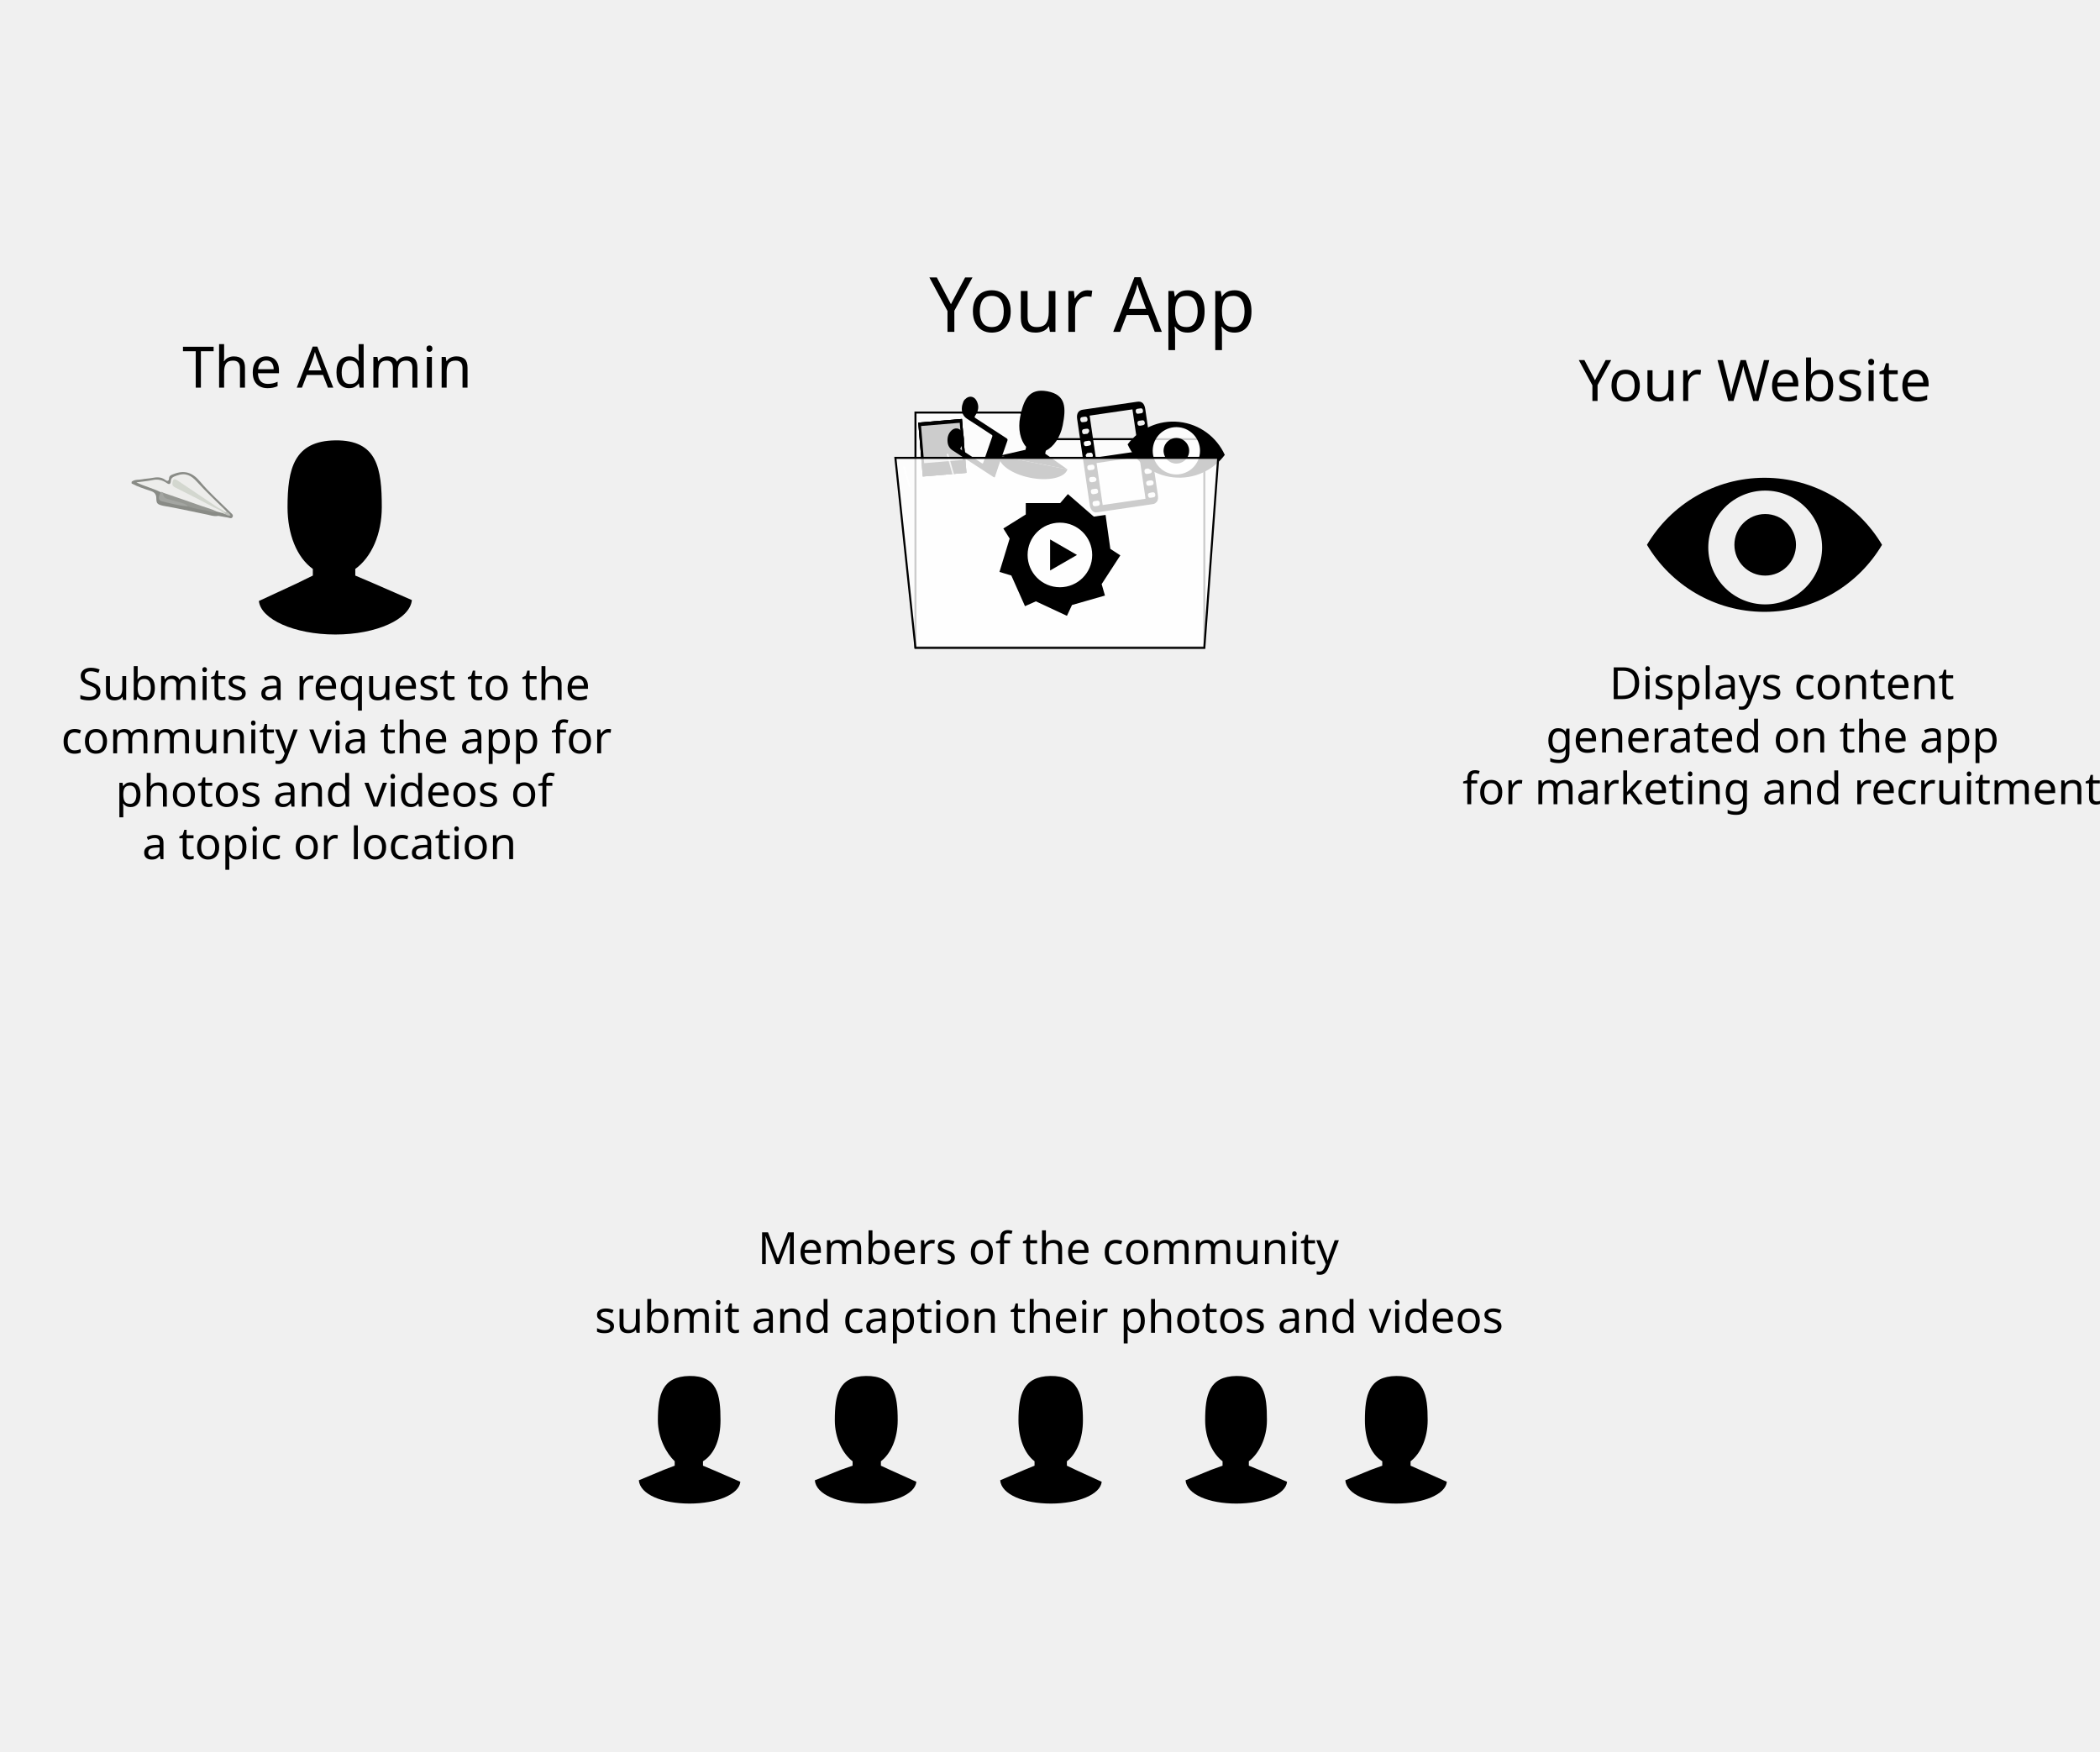
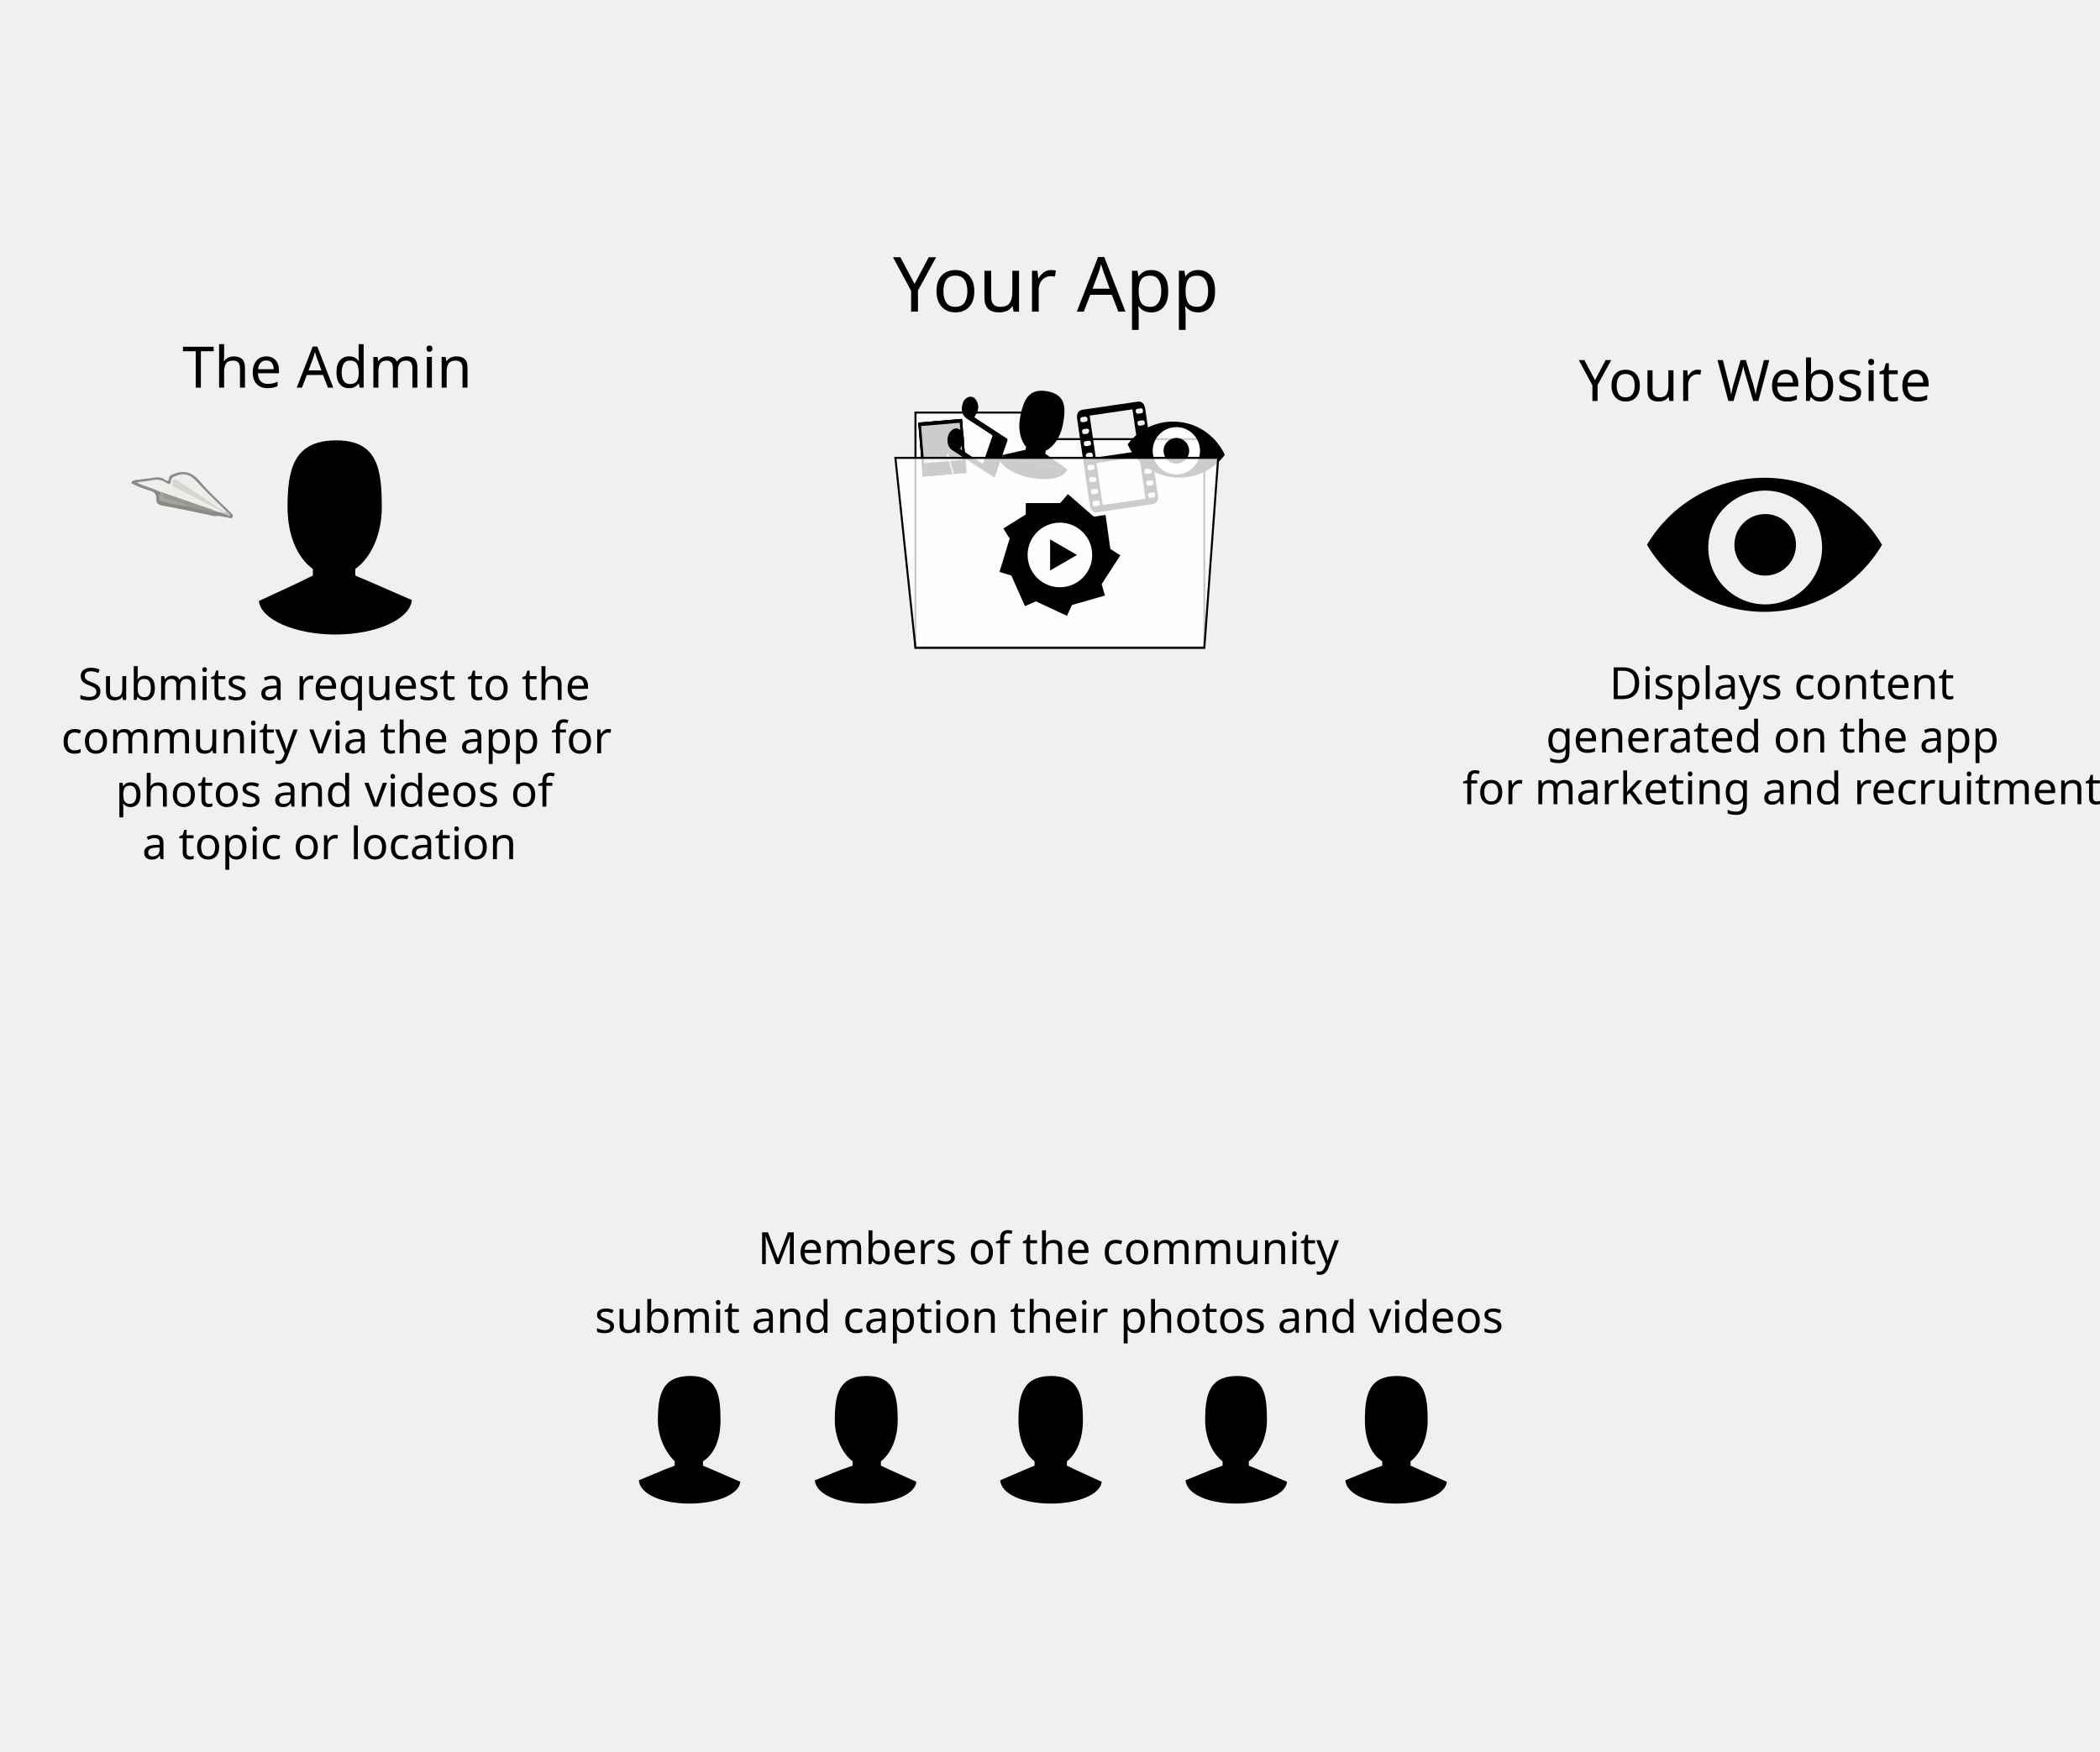
<svg xmlns="http://www.w3.org/2000/svg" version="1.1" id="Layer_1" x="0px" y="0px" viewBox="0 0 1038.77 866.689" style=" background-color:white;enable-background:new 0 0 1038.77 766.689;" xml:space="preserve">
  <style type="text/css">
	.st0{font-size:75.407px;}
	.st1{fill-rule:evenodd;clip-rule:evenodd;fill:#A3A5A1;}
	.st2{fill:none;stroke:black;stroke-width:2;stroke-miterlimit:10;stroke-dasharray:10.669,10.669;}
	.st3{font-size:21.994px;}
	.st4{fill:none;stroke:black;stroke-miterlimit:10;}
	.st5{font-size:28.307px;}
	.st6{fill-rule:evenodd;clip-rule:evenodd;fill:#898B86;}
	.st7{fill-rule:evenodd;clip-rule:evenodd;fill:#EDEDEB;}
	.st8{fill-rule:evenodd;clip-rule:evenodd;fill:#BDBFBA;}
	.st9{fill:#black;}
	.st10{fill:none;}
	.st11{fill-rule:evenodd;clip-rule:evenodd;fill:#969893;}
	.st12{fill-rule:evenodd;clip-rule:evenodd;fill:#black;}
	.st13{fill:#fff; opacity:0.8;}
	.st14{font-family:'Avenir-Heavy', sans-serif;}
	.st15{font-family:'Avenir-Roman', sans-serif;}
	.st16{fill-rule:evenodd;clip-rule:evenodd;fill:#D3D7CF;}
	.st17{font-size:37.703px;}
</style>
  <rect x="240.819" y="-1.473" class="st10" width="557.008" height="144.529" />
  <g>
    <g>
      <polygon class="st13" points="516.596,217.259 504.992,204.103 452.839,204.103 452.839,217.259 452.839,320.139 595.722,320.139     595.722,217.259   " />
      <polygon class="st4" points="516.596,217.259 504.992,204.103 452.839,204.103 452.839,217.259 452.839,320.139 595.722,320.139     595.722,217.259   " />
      <g>
        <path class="st9" d="M503.367,223.406l-9.211,2.087l16.93,3.351l16.933,3.354l-7.722-5.439l-3.282-2.312l0.293-1.467    c3.862-1.91,7.176-6.598,8.353-12.531c1.683-8.507,1.792-15.143-7.592-16.87c-9.142-1.681-11.762,4.2-13.445,12.705    c-1.173,5.932,0.102,11.529,2.947,14.768l-0.29,1.468L503.367,223.406z">
		</path>
        <path class="st9" d="M509.613,236.363c9.1,1.802,17.162-0.063,18.4-4.161l-33.829-6.698    C493.766,229.763,500.512,234.562,509.613,236.363L509.613,236.363z">
		</path>
        <animateTransform attributeName="transform" begin="0.1" attributeType="HML" type="translate" dur="7.5s" values="25,360;0,-25;0,25;310,35;" repeatCount="indefinite" />
      </g>
      <g>
        <path class="st13" d="M596.064,223.196c0,7.249-5.877,13.127-13.125,13.127c-7.251,0-13.128-5.879-13.128-13.127    c0-7.25,5.877-13.126,13.128-13.126C590.188,210.07,596.064,215.947,596.064,223.196L596.064,223.196z">
		</path>
        <path class="st9" d="M583.296,208.734c-10.229-1.108-19.768,3.427-25.518,11.109c3.974,8.733,12.318,15.206,22.548,16.312    c10.232,1.11,19.767-3.426,25.519-11.107C601.871,216.314,593.527,209.843,583.296,208.734L583.296,208.734z M580.632,234.647    c-6.427-0.697-11.07-6.471-10.377-12.898c0.696-6.424,6.472-11.071,12.897-10.374c6.428,0.694,11.075,6.469,10.377,12.895    C592.834,230.696,587.059,235.344,580.632,234.647L580.632,234.647z">
		</path>
        <path class="st9" d="M588.189,223.693c-0.376,3.476-3.502,5.99-6.979,5.614c-3.476-0.377-5.991-3.5-5.613-6.979    c0.376-3.476,3.499-5.989,6.978-5.613C586.053,217.091,588.565,220.216,588.189,223.693L588.189,223.693z">
		</path>
        <animateTransform attributeName="transform" begin="0.6" attributeType="HML" type="translate" dur="7s" values="0,350;0,-15;0,15;300,25;" repeatCount="indefinite" />
      </g>
      <path class="st9" d="M569.638,223.75c1.028,7.037,2.049,14.076,3.092,21.111c0.187,1.269,0.209,2.51-0.534,3.405    c-0.44,0.526-1.074,1-1.678,1.093c-9.345,1.418-18.695,2.774-28.045,4.132c-1.498,0.217-2.765-0.919-3.299-2.894    c-0.062-0.228-0.096-0.463-0.133-0.698c-2.075-14.208-4.156-28.416-6.226-42.625c-0.385-2.66,0.615-4.275,2.777-4.591    c8.969-1.311,17.937-2.622,26.907-3.935c2.334-0.34,3.599,0.83,4.03,3.75C567.569,209.581,568.6,216.667,569.638,223.75    L569.638,223.75z M542.017,226.334c7.107-1.038,14.117-2.064,21.173-3.094c-1.018-6.953-2.021-13.821-3.028-20.718    c-7.093,1.036-14.128,2.065-21.172,3.094C540.001,212.557,541.002,219.397,542.017,226.334L542.017,226.334z M545.45,249.841    c7.117-1.042,14.109-2.062,21.187-3.097c-1.019-6.956-2.027-13.85-3.036-20.762c-7.104,1.038-14.121,2.063-21.185,3.097    C543.432,236.018,544.436,242.887,545.45,249.841L545.45,249.841z M567.745,231.79c-0.223,0.032-0.442,0.078-0.664,0.093    c-0.773,0.063-1.057,0.657-0.94,1.506c0.119,0.858,0.645,1.149,1.304,1.067c0.223-0.029,0.443-0.072,0.665-0.099    c1.341-0.161,1.824-0.611,1.604-1.611C569.4,231.326,568.523,231.673,567.745,231.79L567.745,231.79z M538.714,224.052    c-0.421,0.06-0.786-0.017-0.971,0.167c-0.312,0.319-0.758,0.844-0.699,1.204c0.074,0.465,0.547,0.951,0.934,1.244    c0.222,0.168,0.618-0.023,0.932-0.067c1.377-0.198,1.853-0.627,1.637-1.577C540.225,223.615,539.361,223.939,538.714,224.052    L538.714,224.052z M568.563,237.714c-0.064,0.009-0.128,0.021-0.189,0.026c-1.055,0.131-1.5,0.611-1.382,1.484    c0.125,0.894,0.644,1.205,1.751,1.048c0.06-0.01,0.124-0.019,0.187-0.027c1.365-0.2,1.812-0.613,1.668-1.547    C570.453,237.786,569.858,237.502,568.563,237.714L568.563,237.714z M565.221,213.956c-0.348,0.052-0.791-0.041-1.018,0.186    c-0.312,0.316-0.677,0.899-0.618,1.314c0.058,0.42,0.587,1.041,0.939,1.097c0.652,0.105,1.374-0.002,1.964-0.293    c0.316-0.156,0.64-0.92,0.567-1.336c-0.072-0.413-0.605-0.814-0.994-1.063C565.845,213.725,565.505,213.913,565.221,213.956    L565.221,213.956z M536.424,208.75c0,0.002,0,0.005,0,0.008c0.191-0.026,0.378-0.062,0.57-0.082    c0.692-0.07,1.053-0.563,0.95-1.388c-0.11-0.887-0.61-1.276-1.34-1.154c-0.504,0.082-1.018,0.113-1.51,0.243    c-0.578,0.154-0.818,0.646-0.699,1.39c0.116,0.736,0.477,1.13,1.08,1.113C535.794,208.874,536.109,208.797,536.424,208.75    L536.424,208.75z M539.747,232.522c0.25-0.037,0.503-0.083,0.758-0.109c0.71-0.073,1.014-0.608,0.909-1.417    c-0.103-0.76-0.539-1.182-1.186-1.12c-0.509,0.05-1.018,0.118-1.515,0.219c-0.667,0.135-0.99,0.614-0.835,1.483    c0.143,0.809,0.563,1.131,1.205,1.041C539.305,232.587,539.526,232.554,539.747,232.522L539.747,232.522z M542.075,247.8    c-0.223,0.033-0.443,0.063-0.664,0.097c-0.719,0.104-1.084,0.558-0.93,1.494c0.15,0.89,0.642,1.144,1.304,1.049    c0.312-0.046,0.627-0.112,0.945-0.133c0.784-0.052,1.45-0.351,1.282-1.492c-0.166-1.14-0.891-1.24-1.652-1.061    C542.266,247.78,542.169,247.786,542.075,247.8L542.075,247.8z M566.396,222.392c1.344-0.195,1.736-0.565,1.596-1.502    c-0.137-0.925-0.679-1.211-1.967-1.01c-0.772,0.12-1.716,0.042-1.631,1.485C564.452,222.34,564.997,222.598,566.396,222.392    L566.396,222.392z M537.161,214.672c0.283-0.041,0.646,0.037,0.834-0.148c0.333-0.34,0.768-0.803,0.789-1.269    c0.039-0.724-0.431-1.228-1.091-1.177c-0.57,0.045-1.143,0.124-1.697,0.251c-0.636,0.148-0.869,0.677-0.716,1.463    c0.142,0.735,0.514,1.081,1.126,0.992C536.658,214.748,536.909,214.71,537.161,214.672L537.161,214.672z M541.171,241.896    c-0.222,0.032-0.443,0.072-0.664,0.095c-0.638,0.06-0.983,0.454-0.917,1.273c0.071,0.861,0.479,1.274,1.178,1.235    c0.251-0.013,0.504-0.062,0.754-0.098c1.383-0.202,1.845-0.62,1.623-1.574C542.812,241.402,541.94,241.809,541.171,241.896    L541.171,241.896z M540.339,238.572c0.561-0.125,0.876-0.179,1.183-0.268c0.758-0.222,1.108-1.157,0.567-1.826    c-0.341-0.417-1.056-0.665-1.524-0.567c-0.648,0.135-1.636-0.172-1.811,1.003c-0.065,0.436,0.159,1.198,0.449,1.437    C539.554,238.645,540.11,238.54,540.339,238.572L540.339,238.572z M563.72,204.572c0.252-0.037,0.503-0.082,0.757-0.109    c0.711-0.073,1.021-0.587,0.893-1.414c-0.117-0.776-0.553-1.141-1.21-1.028c-0.5,0.085-1.006,0.157-1.513,0.221    c-0.655,0.086-0.965,0.547-0.851,1.34c0.12,0.839,0.563,1.224,1.263,1.088C563.274,204.626,563.498,204.604,563.72,204.572    L563.72,204.572z M569.838,246.143c0.123-0.018,0.248-0.047,0.374-0.053c0.745-0.042,1.384-0.3,1.239-1.404    c-0.153-1.184-0.891-1.21-1.64-1.073c-0.094,0.017-0.188,0.029-0.283,0.042c-1.407,0.204-1.85,0.595-1.651,1.547    C568.185,246.676,569.074,246.215,569.838,246.143L569.838,246.143z M564.267,208.055c-0.095,0.016-0.187,0.035-0.281,0.042    c-0.747,0.057-1.48,0.206-1.316,1.418c0.159,1.21,0.902,1.185,1.643,1.047c0.094-0.018,0.188-0.03,0.284-0.041    c1.407-0.205,1.856-0.601,1.646-1.544C565.913,207.532,565.033,207.969,564.267,208.055L564.267,208.055z M566.894,225.889    c-0.283,0.041-0.567,0.084-0.852,0.124c-0.631,0.087-0.865,0.589-0.777,1.301c0.098,0.77,0.479,1.207,1.153,1.117    c0.282-0.039,0.565-0.08,0.852-0.119c1.354-0.2,1.771-0.562,1.581-1.49C568.544,225.346,567.655,225.809,566.894,225.889    L566.894,225.889z M537.768,218.162c-0.285,0.041-0.57,0.085-0.854,0.125c-0.626,0.086-0.88,0.534-0.791,1.285    c0.097,0.804,0.473,1.211,1.139,1.147c0.287-0.028,0.572-0.075,0.856-0.118c1.335-0.195,1.774-0.602,1.554-1.536    C539.355,217.705,538.52,218.043,537.768,218.162L537.768,218.162z">
        <animateTransform attributeName="transform" begin="1.3" attributeType="HML" type="translate" dur="7s" values="15,350;0,-25;0,25;390,35;390,25;360,635;" repeatCount="indefinite" />
      </path>
      <g>
        <rect x="455.299" y="208.121" transform="matrix(0.9965 -0.0836 0.0836 0.9965 -16.8861 39.7452)" class="st9" width="21.686" height="26.766">
			</rect>
        <rect x="456.332" y="209.919" transform="matrix(0.9965 -0.0835 0.0835 0.9965 -16.6752 39.6825)" class="st13" width="19.222" height="18.446">
			</rect>
        <animateTransform attributeName="transform" begin="0.6" attributeType="HML" type="translate" dur="7s" values="-20,350;20,-15;0,15;360,15;360,25;320,650" repeatCount="indefinite" />
      </g>
      <g>
        <rect x="455.299" y="208.121" transform="matrix(0.9965 -0.0836 0.0836 0.9965 -16.8861 39.7452)" class="st9" width="21.686" height="26.766">
			</rect>
        <rect x="456.332" y="209.919" transform="matrix(0.9965 -0.0835 0.0835 0.9965 -16.6752 39.6825)" class="st13" width="19.222" height="18.446">	
			</rect>
        <animateTransform attributeName="transform" begin="0.7" attributeType="HML" type="translate" dur="7.5s" values="-50,350;0,-15;30,15; 360,25;350,25;360,625;" repeatCount="indefinite" />
      </g>
      <g>
        <rect x="455.299" y="208.121" transform="matrix(0.9965 -0.0836 0.0836 0.9965 -16.8861 39.7452)" class="st9" width="21.686" height="26.766">
			</rect>
        <rect x="456.332" y="209.919" transform="matrix(0.9965 -0.0835 0.0835 0.9965 -16.6752 39.6825)" class="st13" width="19.222" height="18.446">
			</rect>
        <animateTransform attributeName="transform" begin="0.5" attributeType="HML" type="translate" dur="7.5s" values="40,350;10,-20;0,15; 370,19;380,10;390,619;" repeatCount="indefinite" />
      </g>
      <rect x="448.129" y="230.516" transform="matrix(0.9617 -0.2741 0.2741 0.9617 -47.4573 131.946)" class="st13" width="0.773" height="10.619" />
      <rect x="469.725" y="224.354" transform="matrix(0.9618 -0.2737 0.2737 0.9618 -44.9098 137.4508)" class="st13" width="0.774" height="10.62" />
      <path class="st12" d="M491.96,236.201c-0.234-0.099-0.49-0.165-0.7-0.303c-6.671-4.354-13.326-8.736-20.016-13.061    c-1.617-1.042-2.389-2.497-2.533-4.32c-0.167-2.106,0.342-4.04,1.922-5.537c1.691-1.6,3.959-1.347,5.188,0.628    c1.372,2.197,1.354,4.482,0.093,6.745c-0.232,0.417-0.489,0.824-0.758,1.22c-0.222,0.327-0.234,0.562,0.139,0.805    c3.47,2.252,6.931,4.517,10.392,6.781c0.346,0.227,0.526,0.176,0.666-0.231c1.488-4.333,2.984-8.667,4.49-12.994    c0.176-0.505-0.123-0.701-0.472-0.927c-3.938-2.567-7.845-5.186-11.821-7.695c-2.37-1.493-3.041-3.634-2.701-6.217    c0.115-0.866,0.492-1.697,0.745-2.544c0.168-0.254,0.335-0.51,0.502-0.767c0.143-0.125,0.296-0.242,0.43-0.378    c1.651-1.687,4.006-1.515,5.303,0.455c0.397,0.601,0.678,1.318,0.863,2.023c0.568,2.164-0.135,4.082-1.359,5.833    c-0.396,0.568-0.283,0.808,0.256,1.158c5.096,3.301,10.172,6.638,15.271,9.936c0.556,0.359,0.638,0.697,0.429,1.284    c-1.511,4.299-3.007,8.604-4.495,12.913c-0.557,1.617-1.08,3.245-1.619,4.868C492.103,235.982,492.032,236.094,491.96,236.201    L491.96,236.201z">
        <animateTransform attributeName="transform" begin="0.6" attributeType="HML" type="translate" dur="7s" values="0,350;0,-15;0,15;385,15;370,25;390,615;" repeatCount="indefinite" />
      </path>
      <polygon class="st13" points="595.722,320.529 452.839,320.529 442.904,226.495 602.583,226.495   " />
      <polygon class="st4" points="595.722,320.529 452.839,320.529 442.904,226.495 602.583,226.495   " />
      <path class="st9" d="M554.174,274.747l-4.945-3.211l-2.358-16.794l-5.821,0.836l-12.818-11.144l-3.798,4.452h-17.031v5.635    l-11.092,6.933l3.117,4.992l-5.037,16.485l5.87,1.795l6.753,15.161l5.386-2.399l15.37,7.171l2.493-5.348l16.3-4.673l-1.624-5.666    L554.174,274.747z M524.28,290.523c-8.822,0-15.974-7.152-15.974-15.978s7.152-15.977,15.974-15.977    c8.824,0,15.979,7.152,15.979,15.977S533.104,290.523,524.28,290.523L524.28,290.523z" />
      <polygon class="st9" points="519.435,266.864 532.736,274.548 519.435,282.228   " />
    </g>
    <g>
      <g>
        <path class="st2" d="M516.366,364.063" />
        <path class="st2" d="M462.485,470.762" />
        <path class="st2" d="M580.838,470.762" />
      </g>
      <g>
        <path class="st9" d="M366.218,733.068c-0.618,6.199-11.604,10.78-25.114,10.78c-13.5,0-24.486-4.505-25.104-11.505h-0.042     l12.505-5.221l5.278-2.015v-2.18c-4-3.812-8.326-11.446-8.326-20.255c0-12.63,2.116-21.762,15.647-21.951     c13.887-0.188,15.336,9.321,15.336,21.951c0,8.809-2.657,16.443-8.657,20.255v2.18l5.625,2.377L366.218,733.068z" />
        <g>
          <path class="st9" d="M453.282,733.068c-0.619,6.199-11.604,10.78-25.115,10.78s-24.486-4.505-25.104-11.505h-0.042l12.973-5.221      l5.747-2.015v-2.18c-5-3.812-8.795-11.446-8.795-20.255c0-12.63,1.882-21.762,15.403-21.951      c13.898-0.188,15.697,9.321,15.697,21.951c0,8.809-3.305,16.443-8.305,20.255v2.18l5.157,2.377L453.282,733.068z" />
          <path class="st9" d="M544.964,733.068c-0.617,6.199-11.604,10.78-25.115,10.78c-13.5,0-24.486-4.505-25.104-11.505h-0.042      l12.133-5.221l4.905-2.015v-2.18c-5-3.812-7.954-11.446-7.954-20.255c0-12.63,2.302-21.762,15.833-21.951      c13.887-0.188,16.053,9.321,16.053,21.951c0,8.809-2.932,16.443-7.932,20.255v2.18l5.003,2.377L544.964,733.068z" />
          <path class="st9" d="M636.646,733.068c-0.606,6.199-11.593,10.78-25.104,10.78c-13.51,0-24.496-4.505-25.104-11.505h-0.042      l12.785-5.221l5.561-2.015v-2.18c-5-3.812-8.607-11.446-8.607-20.255c0-12.63,1.964-21.762,15.495-21.951      c13.898-0.188,15.058,9.321,15.058,21.951c0,8.809-3.945,16.443-8.945,20.255v2.18l5.845,2.377L636.646,733.068z" />
        </g>
        <path class="st9" d="M715.688,733.068c-0.608,6.199-11.604,10.78-25.115,10.78c-13.5,0-24.486-4.505-25.104-11.505h-0.043     l12.771-5.221l5.545-2.015v-2.18c-6-3.812-8.594-11.446-8.594-20.255c0-12.63,1.984-21.762,15.506-21.951     c13.896-0.188,15.546,9.321,15.546,21.951c0,8.809-3.458,16.443-8.458,20.255v2.18l5.369,2.377L715.688,733.068z" />
      </g>
    </g>
    <g>
      <g>
        <path class="st9" d="M203.738,296.871c-0.922,9.426-17.48,17.036-37.829,17.036c-20.36,0-36.918-7.562-37.84-16.562h-0.062     l18.819-8.72l7.916-3.881v-3.278c-8-5.76-12.514-17.26-12.514-30.529c0-19.029,3.195-32.802,23.586-33.074     c20.936-0.283,23.041,14.044,23.041,33.074c0,13.27-5.113,24.769-13.113,30.529v3.278l8.552,3.644L203.738,296.871z" />
      </g>
      <rect x="31.98" y="170.36" class="st10" width="267.794" height="52.746" />
      <text transform="matrix(1 0 0 1 90.231 191.7603)" class="st9 st14 st5">The Admin </text>
      <rect x="13.926" y="329.648" class="st10" width="303.902" height="158.396" />
      <text transform="matrix(1 0 0 1 38.624 346.2754)">
        <tspan x="0" y="0" class="st9 st14 st3">Submits a request to the </tspan>
        <tspan x="-8.369" y="26.393" class="st9 st14 st3">community via the app for </tspan>
        <tspan x="18.552" y="52.785" class="st9 st14 st3">photos and videos of </tspan>
        <tspan x="31.671" y="78.753" class="st9 st14 st3">a topic or location</tspan>
        <tspan x="271.176" y="86.753" class="st9 st14 st5"> </tspan>
      </text>
    </g>
    <g>
      <path class="st9" d="M872.812,236.364c-24.749,0-46.373,13.312-58.135,33.166c11.762,19.852,33.386,33.165,58.135,33.165    c24.747,0,46.372-13.312,58.136-33.165C919.184,249.677,897.559,236.364,872.812,236.364L872.812,236.364z M873.154,299.007    c-15.548,0-28.149-12.602-28.149-28.146c0-15.548,12.602-28.151,28.149-28.151c15.543,0,28.146,12.603,28.146,28.151    C901.301,286.405,888.697,299.007,873.154,299.007L873.154,299.007z" />
      <path class="st9" d="M888.383,269.528c0,8.411-6.82,15.232-15.229,15.232c-8.416,0-15.229-6.821-15.229-15.232    c0-8.409,6.813-15.228,15.229-15.228C881.562,254.3,888.383,261.119,888.383,269.528L888.383,269.528z" />
    </g>
    <text transform="matrix(1 0 0 1 780.9531 198.3618)" class="st9 st14 st5">Your Website</text>
    <text transform="matrix(1 0 0 1 808.0898 355.8564)">
      <tspan x="-12" y="-10" class="st9 st14 st3">Displays content</tspan>
      <tspan x="-43.393" y="16.393" class="st9 st14 st3">generated on the app</tspan>
      <tspan x="-90.393" y="42" class="st9 st14 st3"> for marketing and recruitment</tspan>
    </text>
    <rect x="218.402" y="608.75" class="st10" width="589.933" height="158.396" />
    <text transform="matrix(1 0 0 1 314.8354 625.377)">
      <tspan x="60" y="0" class="st9 st14 st3">Members of the community </tspan>
      <tspan x="-20.654" y="33.969" class="st9 st14 st3">submit and caption their photos and videos</tspan>
      <tspan x="432.718" y="33.969" class="st9 st14 st5"> </tspan>
    </text>
  </g>
  <g>
    <path class="st6" d="M77.323,246.716c0.031-1.936-0.645-3.125-2.711-3.813c-3.222-1.072-6.494-2.1-9.515-3.721    c0-0.281,0-0.561,0-0.841c1.521-1.284,3.458-0.852,5.195-1.221c1.565-0.333,3.2-0.337,4.772-0.646    c2.395-0.471,4.681-0.62,6.77,0.985c0.985,0.757,1.702,0.56,1.782-0.789c0.084-1.417,1.093-1.679,2.196-2.116    c5.398-2.137,9.39-0.853,13.213,3.733c4.552,5.461,9.974,10.196,15.009,15.256c0.618,0.621,1.587,1.22,0.976,2.274    c-0.563,0.972-1.495,0.372-2.282,0.235c-1.58-0.273-3.158-0.557-4.737-0.836c-2.357,0.445-4.524-0.546-6.776-0.901    c-6.82-1.329-13.583-2.942-20.442-4.076C77.819,249.546,77.41,249.127,77.323,246.716z">
		</path>
    <path class="st7" d="M110.527,253.972c-1.125-0.304-2.25-0.606-3.373-0.91c-2.043-0.167-3.938-0.903-5.828-1.598    c-6.819-2.51-13.739-4.732-20.557-7.242c-0.515-0.166-0.966-0.449-1.398-0.767c-3.801-1.924-7.98-2.863-11.922-4.825    c2.717-0.371,5.466-0.592,8.143-1.157c2.59-0.547,4.791,0.046,6.875,1.496c1.176,0.818,1.919,0.697,2.017-0.906    c0.114-1.861,1.354-2.193,2.943-2.785c4.329-1.613,7.127-0.117,10.047,3.119c4.633,5.135,9.762,9.821,14.681,14.696    c-0.249,1.184-0.856,0.445-1.361,0.256c-7.779-4.705-15.174-9.999-22.797-14.946c-0.535-0.347-1.203-1.083-1.787-0.185    c-0.571,0.877-0.385,1.81,0.581,2.337c1.658,0.907,3.266,1.9,4.951,2.756c5.856,2.975,11.831,5.724,17.5,9.056    C109.828,252.713,110.805,252.878,110.527,253.972z">
		</path>
    <path class="st16" d="M110.527,253.972c-1.505-1.757-3.714-2.413-5.643-3.45c-5.969-3.208-12.042-6.228-18.085-9.297    c-0.93-0.472-1.675-0.945-1.516-2.189c0.282-2.195,0.85-2.487,2.706-1.24c6.482,4.354,12.966,8.706,19.427,13.092    c1.145,0.778,2.574,1.083,3.523,2.168c0.215,0.408,0.675,0.737,0.424,1.297C111.039,254.328,110.706,254.319,110.527,253.972z">
		</path>
    <path class="st11" d="M80.72,243.754c6.467,2.229,12.948,4.417,19.392,6.708c2.356,0.837,4.818,1.403,7.042,2.601    c-1.755,0.892-3.362-0.209-4.994-0.476c-3.13-0.511-6.278-1.029-9.305-2.044c-2.992-1.396-6.185-2.15-9.368-2.936    c-1.688-0.417-2.924-1.317-3.317-3.096C80.088,244.137,80.007,243.618,80.72,243.754z">
		</path>
    <path class="st1" d="M80.72,243.754c-0.228,1.837,0.816,2.728,2.404,3.176c2.32,0.655,4.662,1.237,6.968,1.939    c1.036,0.315,2.145,0.618,2.764,1.672c-4.405-0.414-8.684-1.509-12.951-2.581c-1.519-0.382-1.489-1.929-0.979-3.193    c0.175-0.434,0.478-0.808,0.446-1.312C79.866,243.351,80.34,243.337,80.72,243.754z">
		</path>
    <path class="st8" d="M111.364,254.353c-0.142-0.433-0.283-0.865-0.424-1.297c0.403,0.064,0.788,0.748,1.216,0.038    c0.806,0.417,1.409,1.034,1.923,1.929C112.985,255.247,112.158,254.876,111.364,254.353z">
		</path>
    <animateTransform attributeName="transform" begin="0.6" attributeType="HML" type="translate" dur="7s" values="50,0;0,-15;0,15;400,360;" repeatCount="indefinite" />
  </g>
  <rect x="373.712" y="135.672" class="st10" width="388.013" height="92.683" />
-   <text transform="matrix(1 0 0 1 459.7124 164.1753)" class="st9 st15 st17">Your App</text>
+   <text transform="matrix(1 0 0 1 441.7124 154.1753)" class="st9 st15 st17">Your App</text>
</svg>
